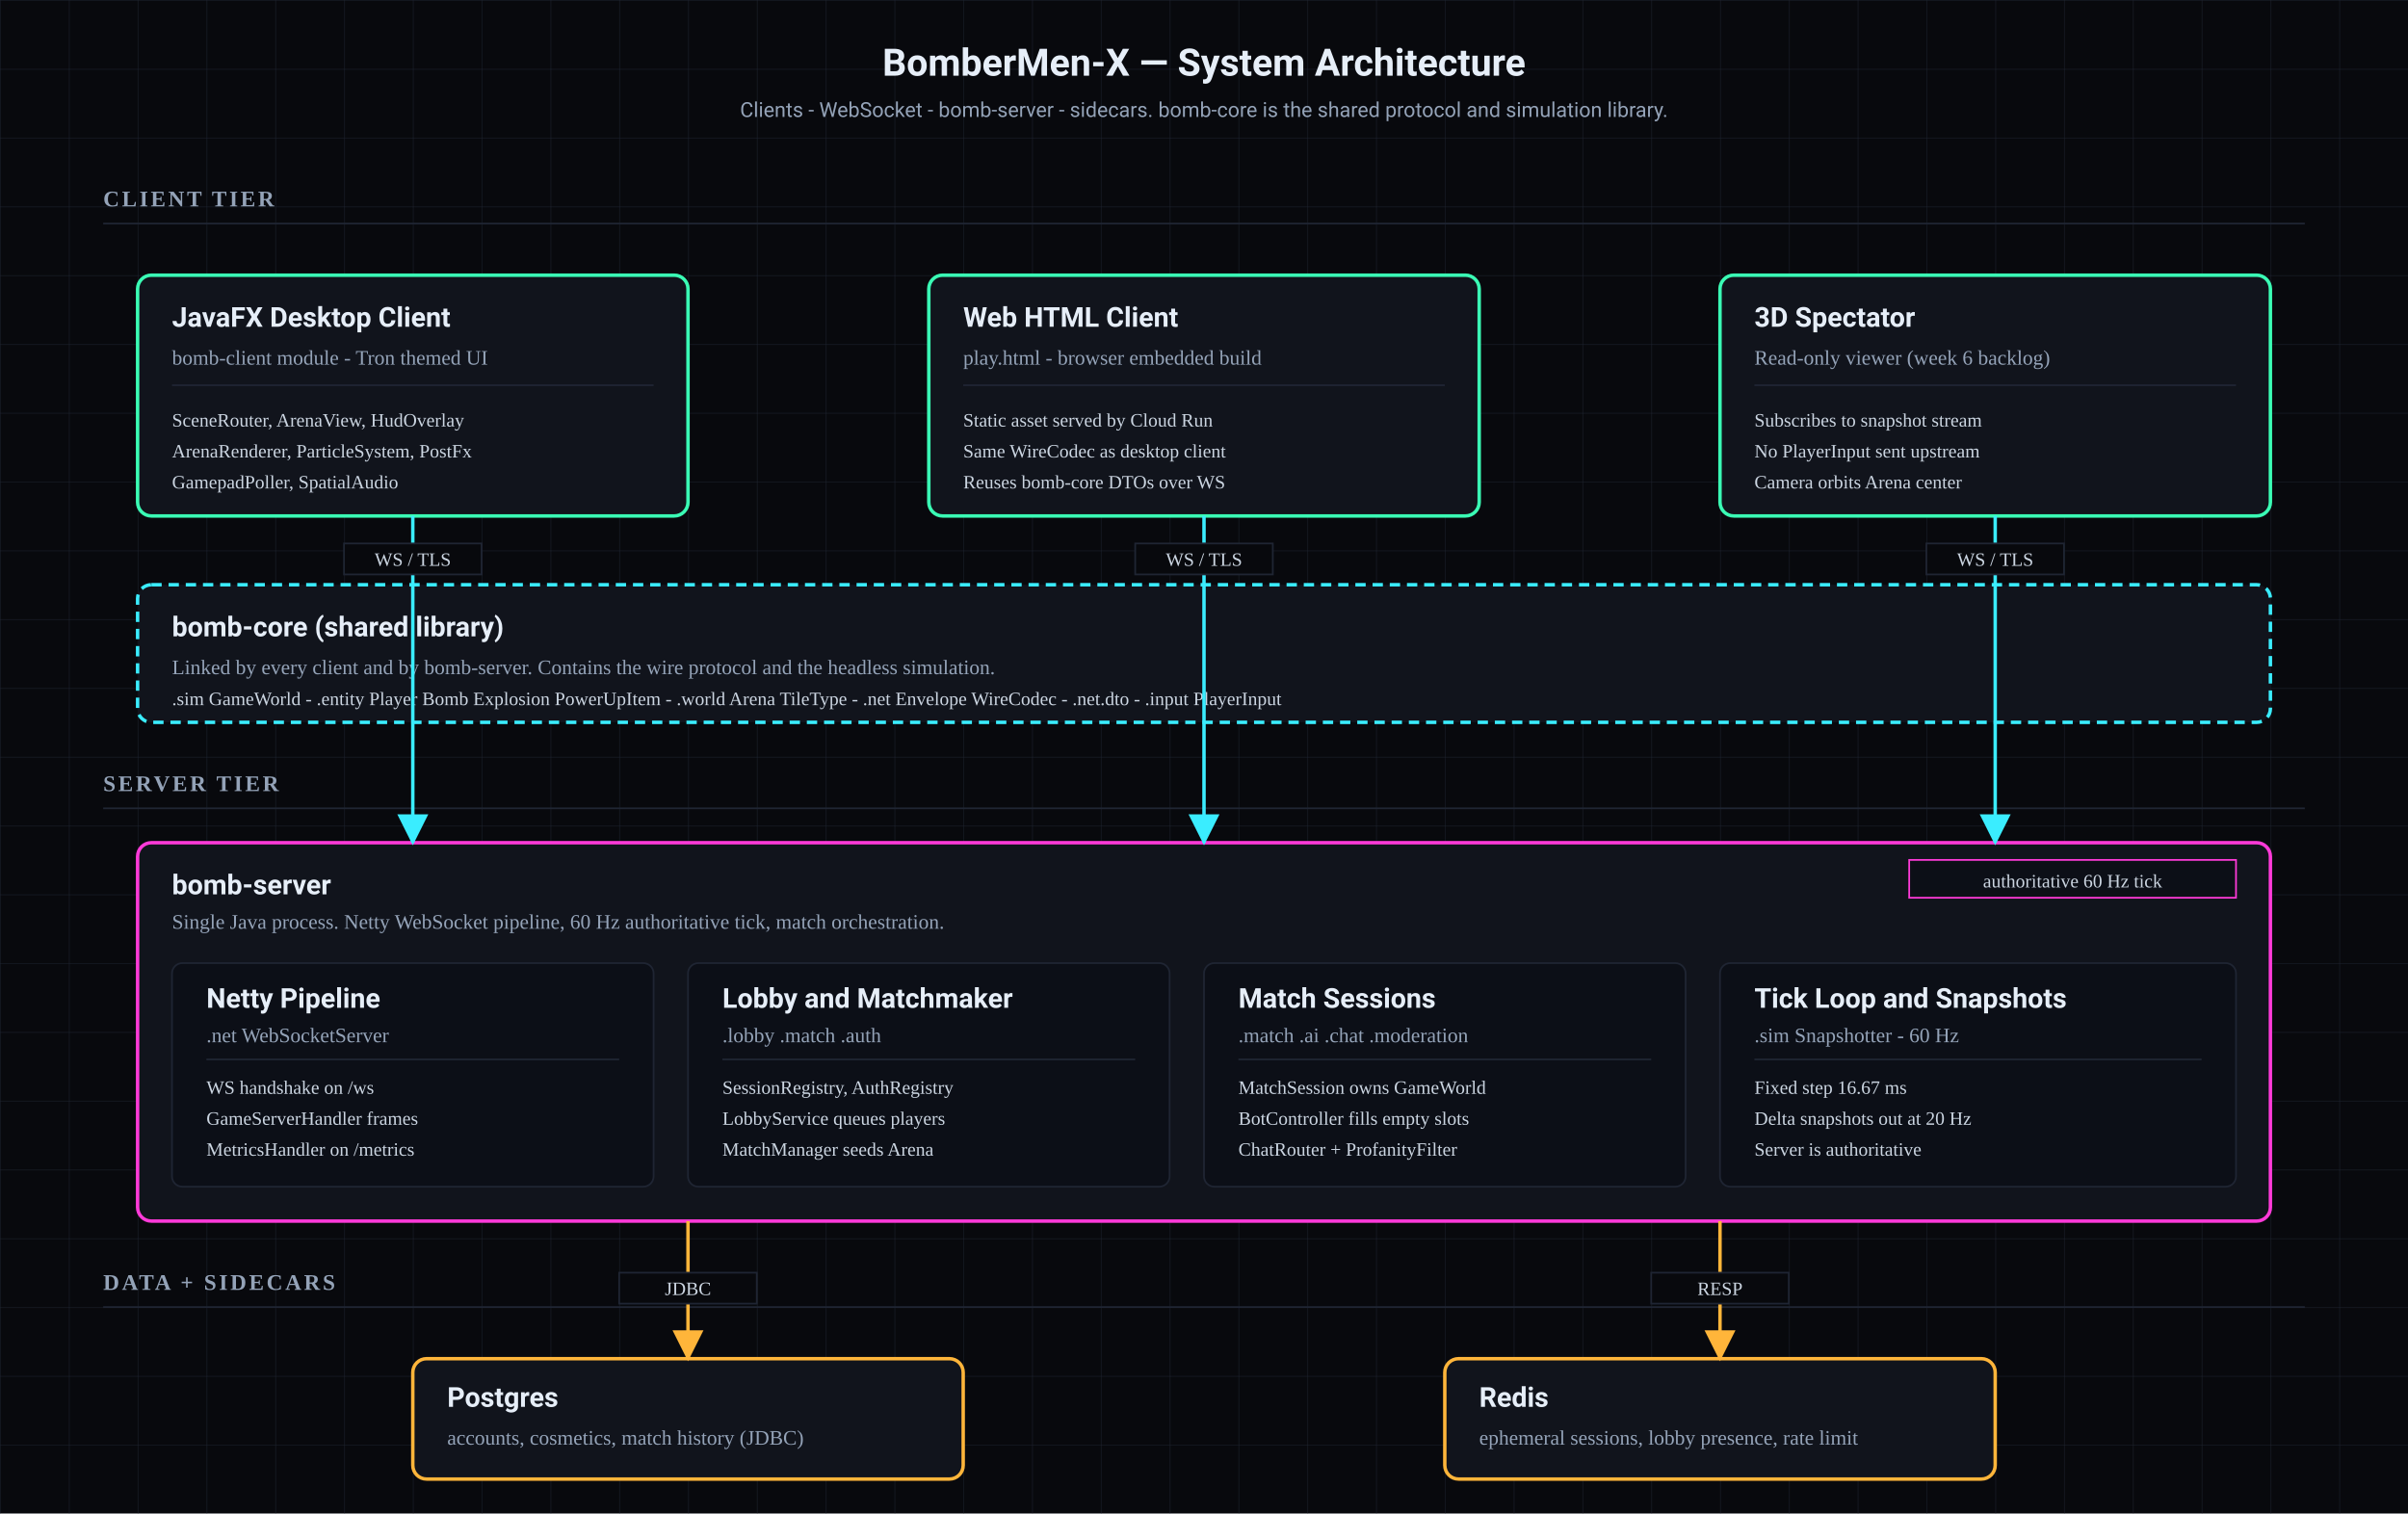
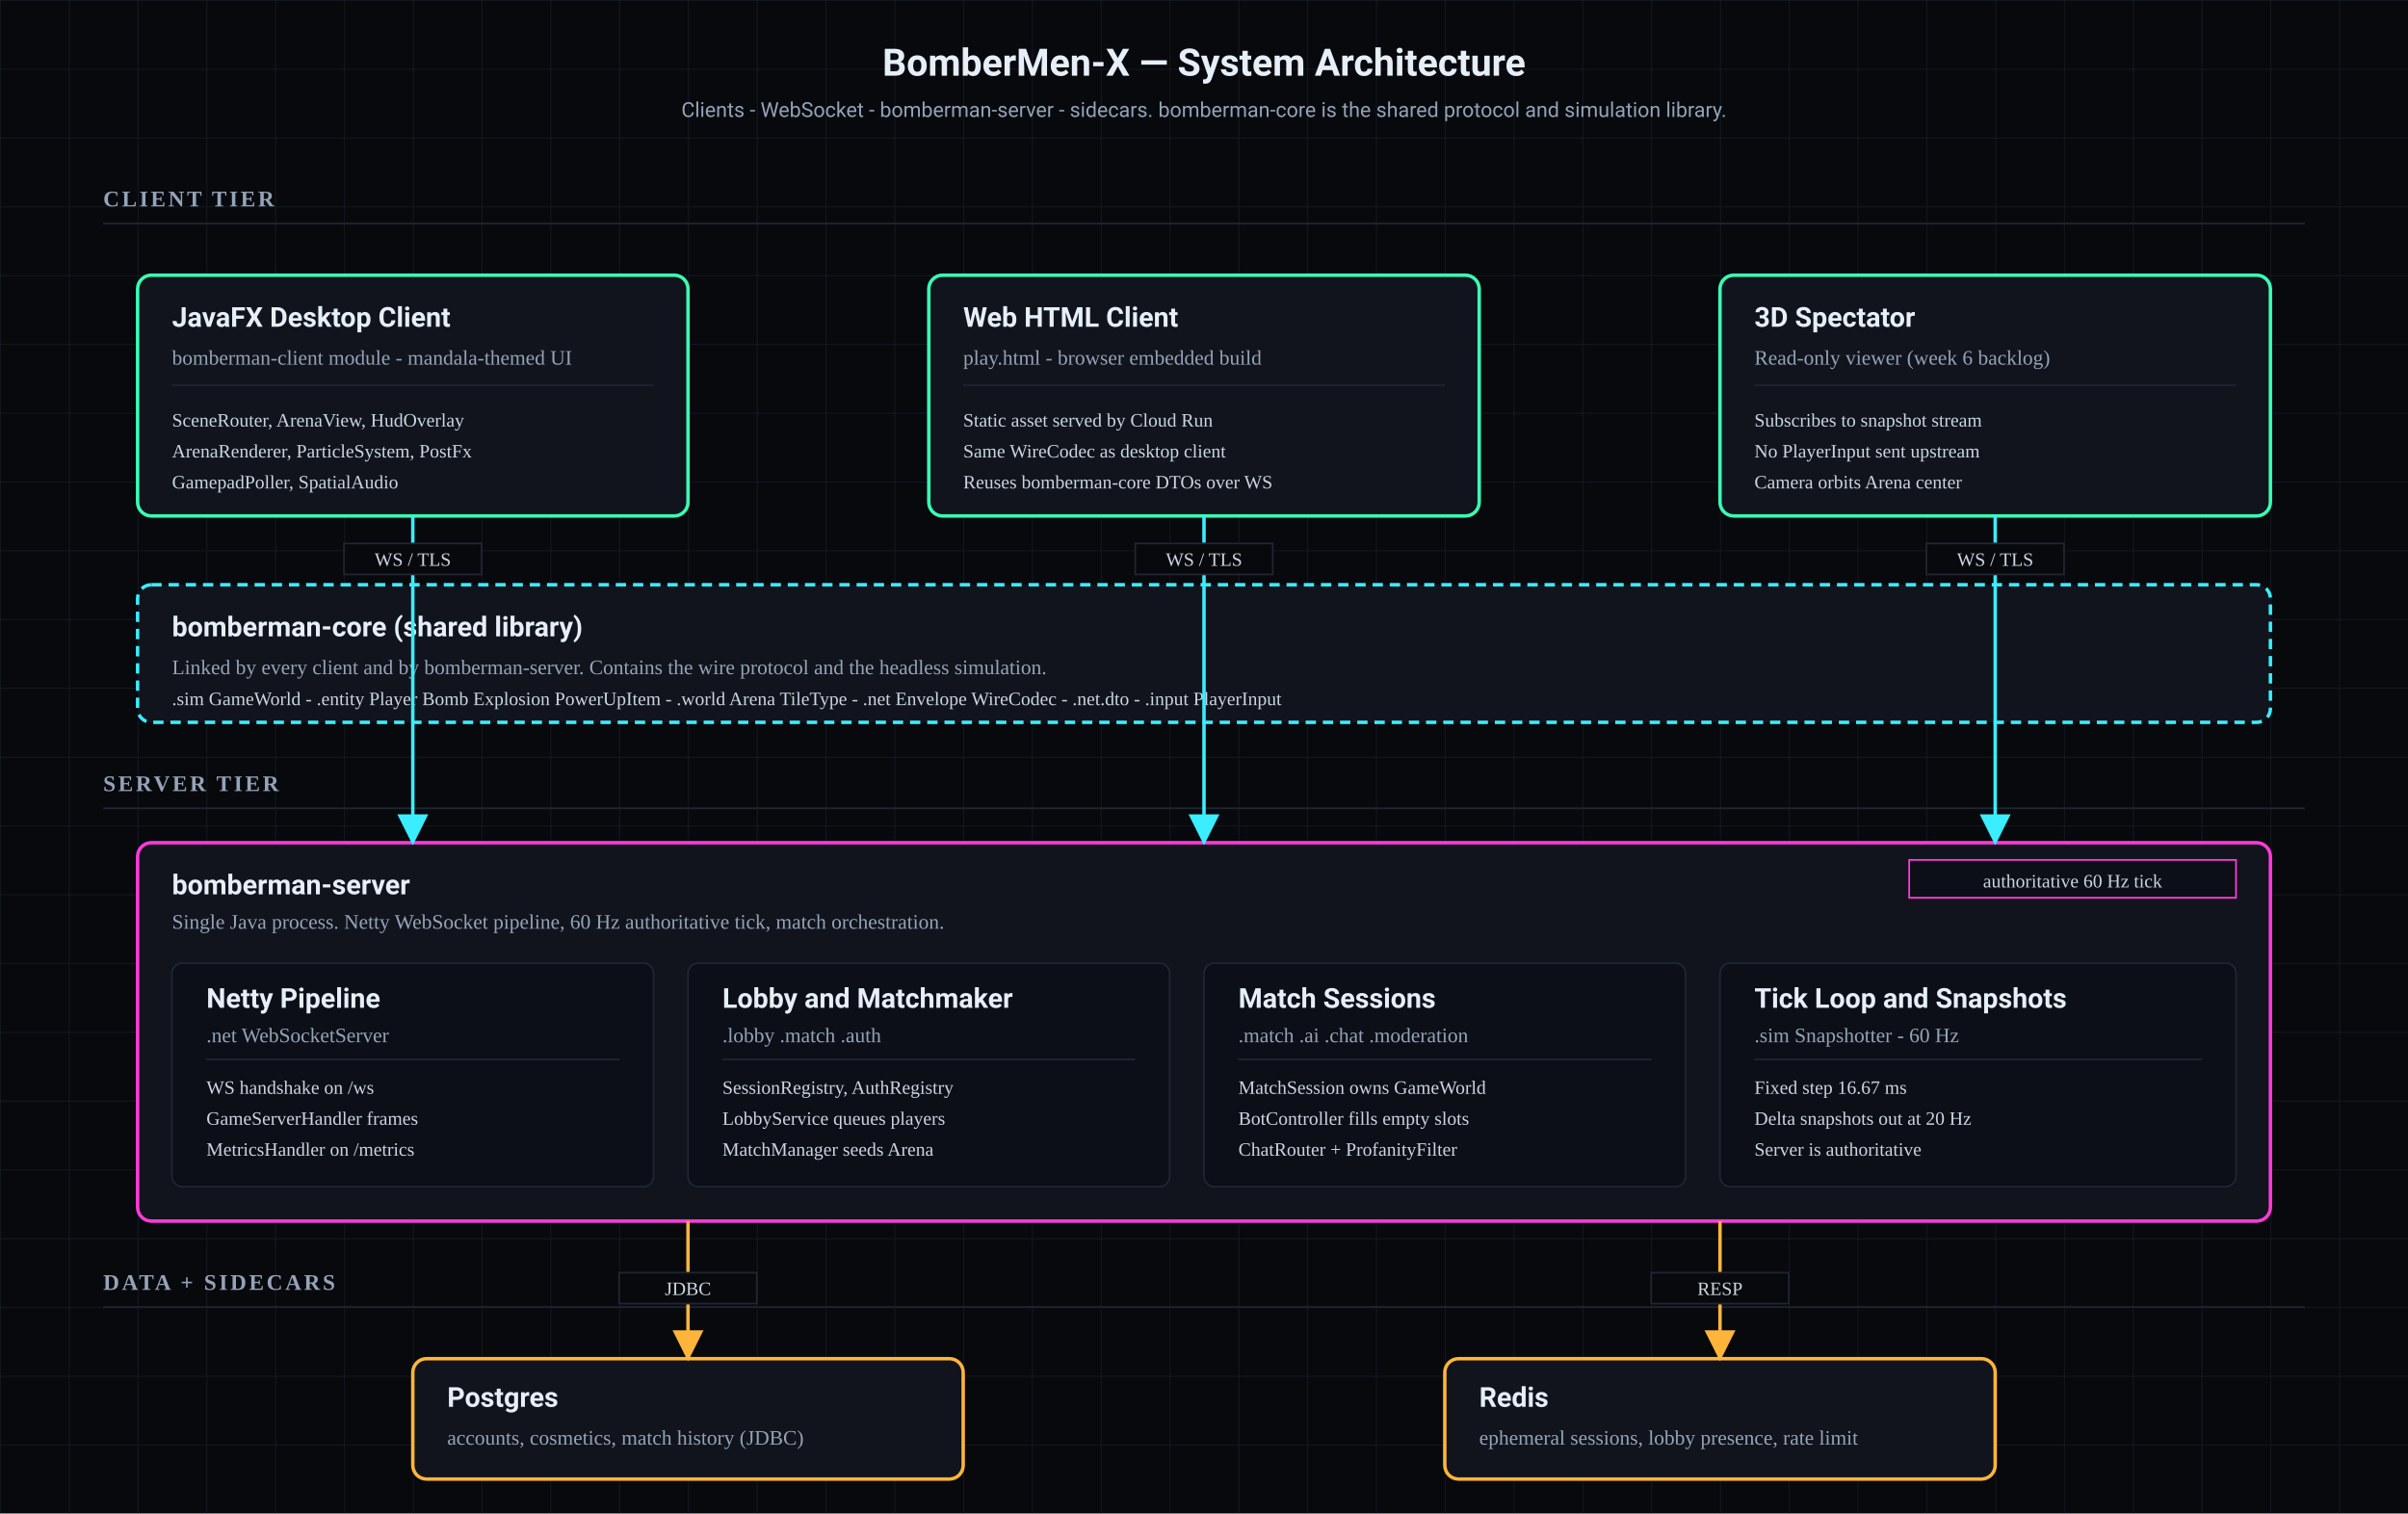
<svg xmlns="http://www.w3.org/2000/svg" viewBox="0 0 1400 880" preserveAspectRatio="xMidYMid meet" role="img" aria-labelledby="archTitle archDesc">
  <defs>
    <marker id="arrCyan" viewBox="0 0 12 12" refX="11" refY="6" markerWidth="9" markerHeight="9" orient="auto-start-reverse">
      <path d="M0,0 L12,6 L0,12 z" fill="#3aedff" />
    </marker>
    <marker id="arrPink" viewBox="0 0 12 12" refX="11" refY="6" markerWidth="9" markerHeight="9" orient="auto-start-reverse">
      <path d="M0,0 L12,6 L0,12 z" fill="#ff3ad9" />
    </marker>
    <marker id="arrAmber" viewBox="0 0 12 12" refX="11" refY="6" markerWidth="9" markerHeight="9" orient="auto-start-reverse">
      <path d="M0,0 L12,6 L0,12 z" fill="#ffb53a" />
    </marker>
    <marker id="arrGreen" viewBox="0 0 12 12" refX="11" refY="6" markerWidth="9" markerHeight="9" orient="auto-start-reverse">
      <path d="M0,0 L12,6 L0,12 z" fill="#3affb5" />
    </marker>
    <pattern id="grid" width="40" height="40" patternUnits="userSpaceOnUse">
      <path d="M40 0 L0 0 0 40" fill="none" stroke="#1f2533" stroke-width="0.5" />
    </pattern>
    <style>
      .lbl { font-family: -apple-system, "Segoe UI", Roboto, sans-serif; fill: #e6eef8; }
      .ttl { font-weight: 700; font-size: 16px; }
      .sub { font-size: 12px; fill: #94a3b8; }
      .tag { font-size: 11px; fill: #94a3b8; }
      .grp { font-weight: 700; font-size: 13px; letter-spacing: 1.5px; fill: #94a3b8; }
      .edge { font-size: 11px; fill: #cbd5e1; }
    </style>
  </defs>
  <rect width="1400" height="880" fill="#08090d" />
  <rect width="1400" height="880" fill="url(#grid)" />
  <text x="700" y="44" class="lbl" font-size="22" font-weight="700" text-anchor="middle">BomberMen-X — System Architecture</text>
-   <text x="700" y="68" class="lbl sub" text-anchor="middle">Clients - WebSocket - bomb-server - sidecars. bomb-core is the shared protocol and simulation library.</text>
+   <text x="700" y="68" class="lbl sub" text-anchor="middle">Clients - WebSocket - bomberman-server - sidecars. bomberman-core is the shared protocol and simulation library.</text>
  <text x="60" y="120" class="grp">CLIENT TIER</text>
  <line x1="60" y1="130" x2="1340" y2="130" stroke="#1f2533" stroke-width="1" />
  <g>
    <rect x="80" y="160" width="320" height="140" rx="8" fill="#11141c" stroke="#3affb5" stroke-width="2" />
    <text x="100" y="190" class="lbl ttl" fill="#3affb5">JavaFX Desktop Client</text>
-     <text x="100" y="212" class="sub">bomb-client module - Tron themed UI</text>
+     <text x="100" y="212" class="sub">bomberman-client module - mandala-themed UI</text>
    <line x1="100" y1="224" x2="380" y2="224" stroke="#1f2533" />
    <text x="100" y="248" class="edge">SceneRouter, ArenaView, HudOverlay</text>
    <text x="100" y="266" class="edge">ArenaRenderer, ParticleSystem, PostFx</text>
    <text x="100" y="284" class="edge">GamepadPoller, SpatialAudio</text>
  </g>
  <g>
    <rect x="540" y="160" width="320" height="140" rx="8" fill="#11141c" stroke="#3affb5" stroke-width="2" />
    <text x="560" y="190" class="lbl ttl" fill="#3affb5">Web HTML Client</text>
    <text x="560" y="212" class="sub">play.html - browser embedded build</text>
    <line x1="560" y1="224" x2="840" y2="224" stroke="#1f2533" />
    <text x="560" y="248" class="edge">Static asset served by Cloud Run</text>
    <text x="560" y="266" class="edge">Same WireCodec as desktop client</text>
-     <text x="560" y="284" class="edge">Reuses bomb-core DTOs over WS</text>
+     <text x="560" y="284" class="edge">Reuses bomberman-core DTOs over WS</text>
  </g>
  <g>
    <rect x="1000" y="160" width="320" height="140" rx="8" fill="#11141c" stroke="#3affb5" stroke-width="2" />
    <text x="1020" y="190" class="lbl ttl" fill="#3affb5">3D Spectator</text>
    <text x="1020" y="212" class="sub">Read-only viewer (week 6 backlog)</text>
    <line x1="1020" y1="224" x2="1300" y2="224" stroke="#1f2533" />
    <text x="1020" y="248" class="edge">Subscribes to snapshot stream</text>
    <text x="1020" y="266" class="edge">No PlayerInput sent upstream</text>
    <text x="1020" y="284" class="edge">Camera orbits Arena center</text>
  </g>
  <g>
    <rect x="80" y="340" width="1240" height="80" rx="8" fill="#11141c" stroke="#3aedff" stroke-width="2" stroke-dasharray="6 4" />
-     <text x="100" y="370" class="lbl ttl" fill="#3aedff">bomb-core (shared library)</text>
-     <text x="100" y="392" class="sub">Linked by every client and by bomb-server. Contains the wire protocol and the headless simulation.</text>
+     <text x="100" y="370" class="lbl ttl" fill="#3aedff">bomberman-core (shared library)</text>
+     <text x="100" y="392" class="sub">Linked by every client and by bomberman-server. Contains the wire protocol and the headless simulation.</text>
    <text x="100" y="410" class="edge">.sim GameWorld - .entity Player Bomb Explosion PowerUpItem - .world Arena TileType - .net Envelope WireCodec - .net.dto - .input PlayerInput</text>
  </g>
  <text x="60" y="460" class="grp">SERVER TIER</text>
  <line x1="60" y1="470" x2="1340" y2="470" stroke="#1f2533" stroke-width="1" />
  <g>
    <rect x="80" y="490" width="1240" height="220" rx="8" fill="#11141c" stroke="#ff3ad9" stroke-width="2" />
-     <text x="100" y="520" class="lbl ttl" fill="#ff3ad9">bomb-server</text>
+     <text x="100" y="520" class="lbl ttl" fill="#ff3ad9">bomberman-server</text>
    <text x="100" y="540" class="sub">Single Java process. Netty WebSocket pipeline, 60 Hz authoritative tick, match orchestration.</text>
    <g>
      <rect x="100" y="560" width="280" height="130" rx="6" fill="#0c0f17" stroke="#1f2533" />
      <text x="120" y="586" class="lbl ttl" font-size="14">Netty Pipeline</text>
      <text x="120" y="606" class="sub">.net WebSocketServer</text>
      <line x1="120" y1="616" x2="360" y2="616" stroke="#1f2533" />
      <text x="120" y="636" class="edge">WS handshake on /ws</text>
      <text x="120" y="654" class="edge">GameServerHandler frames</text>
      <text x="120" y="672" class="edge">MetricsHandler on /metrics</text>
    </g>
    <g>
      <rect x="400" y="560" width="280" height="130" rx="6" fill="#0c0f17" stroke="#1f2533" />
      <text x="420" y="586" class="lbl ttl" font-size="14">Lobby and Matchmaker</text>
      <text x="420" y="606" class="sub">.lobby .match .auth</text>
      <line x1="420" y1="616" x2="660" y2="616" stroke="#1f2533" />
      <text x="420" y="636" class="edge">SessionRegistry, AuthRegistry</text>
      <text x="420" y="654" class="edge">LobbyService queues players</text>
      <text x="420" y="672" class="edge">MatchManager seeds Arena</text>
    </g>
    <g>
      <rect x="700" y="560" width="280" height="130" rx="6" fill="#0c0f17" stroke="#1f2533" />
      <text x="720" y="586" class="lbl ttl" font-size="14">Match Sessions</text>
      <text x="720" y="606" class="sub">.match .ai .chat .moderation</text>
      <line x1="720" y1="616" x2="960" y2="616" stroke="#1f2533" />
      <text x="720" y="636" class="edge">MatchSession owns GameWorld</text>
      <text x="720" y="654" class="edge">BotController fills empty slots</text>
      <text x="720" y="672" class="edge">ChatRouter + ProfanityFilter</text>
    </g>
    <g>
      <rect x="1000" y="560" width="300" height="130" rx="6" fill="#0c0f17" stroke="#1f2533" />
      <text x="1020" y="586" class="lbl ttl" font-size="14">Tick Loop and Snapshots</text>
      <text x="1020" y="606" class="sub">.sim Snapshotter - 60 Hz</text>
      <line x1="1020" y1="616" x2="1280" y2="616" stroke="#1f2533" />
      <text x="1020" y="636" class="edge">Fixed step 16.67 ms</text>
      <text x="1020" y="654" class="edge">Delta snapshots out at 20 Hz</text>
      <text x="1020" y="672" class="edge">Server is authoritative</text>
    </g>
  </g>
  <text x="60" y="750" class="grp">DATA + SIDECARS</text>
  <line x1="60" y1="760" x2="1340" y2="760" stroke="#1f2533" stroke-width="1" />
  <g>
    <rect x="240" y="790" width="320" height="70" rx="8" fill="#11141c" stroke="#ffb53a" stroke-width="2" />
    <text x="260" y="818" class="lbl ttl" fill="#ffb53a">Postgres</text>
    <text x="260" y="840" class="sub">accounts, cosmetics, match history (JDBC)</text>
  </g>
  <g>
    <rect x="840" y="790" width="320" height="70" rx="8" fill="#11141c" stroke="#ffb53a" stroke-width="2" />
    <text x="860" y="818" class="lbl ttl" fill="#ffb53a">Redis</text>
    <text x="860" y="840" class="sub">ephemeral sessions, lobby presence, rate limit</text>
  </g>
  <path d="M 240 300 L 240 490" fill="none" stroke="#3aedff" stroke-width="2" marker-end="url(#arrCyan)" />
  <path d="M 700 300 L 700 490" fill="none" stroke="#3aedff" stroke-width="2" marker-end="url(#arrCyan)" />
  <path d="M 1160 300 L 1160 490" fill="none" stroke="#3aedff" stroke-width="2" marker-end="url(#arrCyan)" />
  <rect x="200" y="316" width="80" height="18" fill="#08090d" stroke="#1f2533" />
  <text x="240" y="329" class="edge" text-anchor="middle">WS / TLS</text>
  <rect x="660" y="316" width="80" height="18" fill="#08090d" stroke="#1f2533" />
  <text x="700" y="329" class="edge" text-anchor="middle">WS / TLS</text>
  <rect x="1120" y="316" width="80" height="18" fill="#08090d" stroke="#1f2533" />
  <text x="1160" y="329" class="edge" text-anchor="middle">WS / TLS</text>
  <path d="M 400 710 L 400 790" fill="none" stroke="#ffb53a" stroke-width="2" marker-end="url(#arrAmber)" />
  <path d="M 1000 710 L 1000 790" fill="none" stroke="#ffb53a" stroke-width="2" marker-end="url(#arrAmber)" />
  <rect x="360" y="740" width="80" height="18" fill="#08090d" stroke="#1f2533" />
  <text x="400" y="753" class="edge" text-anchor="middle">JDBC</text>
  <rect x="960" y="740" width="80" height="18" fill="#08090d" stroke="#1f2533" />
  <text x="1000" y="753" class="edge" text-anchor="middle">RESP</text>
  <rect x="1110" y="500" width="190" height="22" fill="#0c0f17" stroke="#ff3ad9" />
  <text x="1205" y="516" class="edge" text-anchor="middle" fill="#ff3ad9">authoritative 60 Hz tick</text>
</svg>
